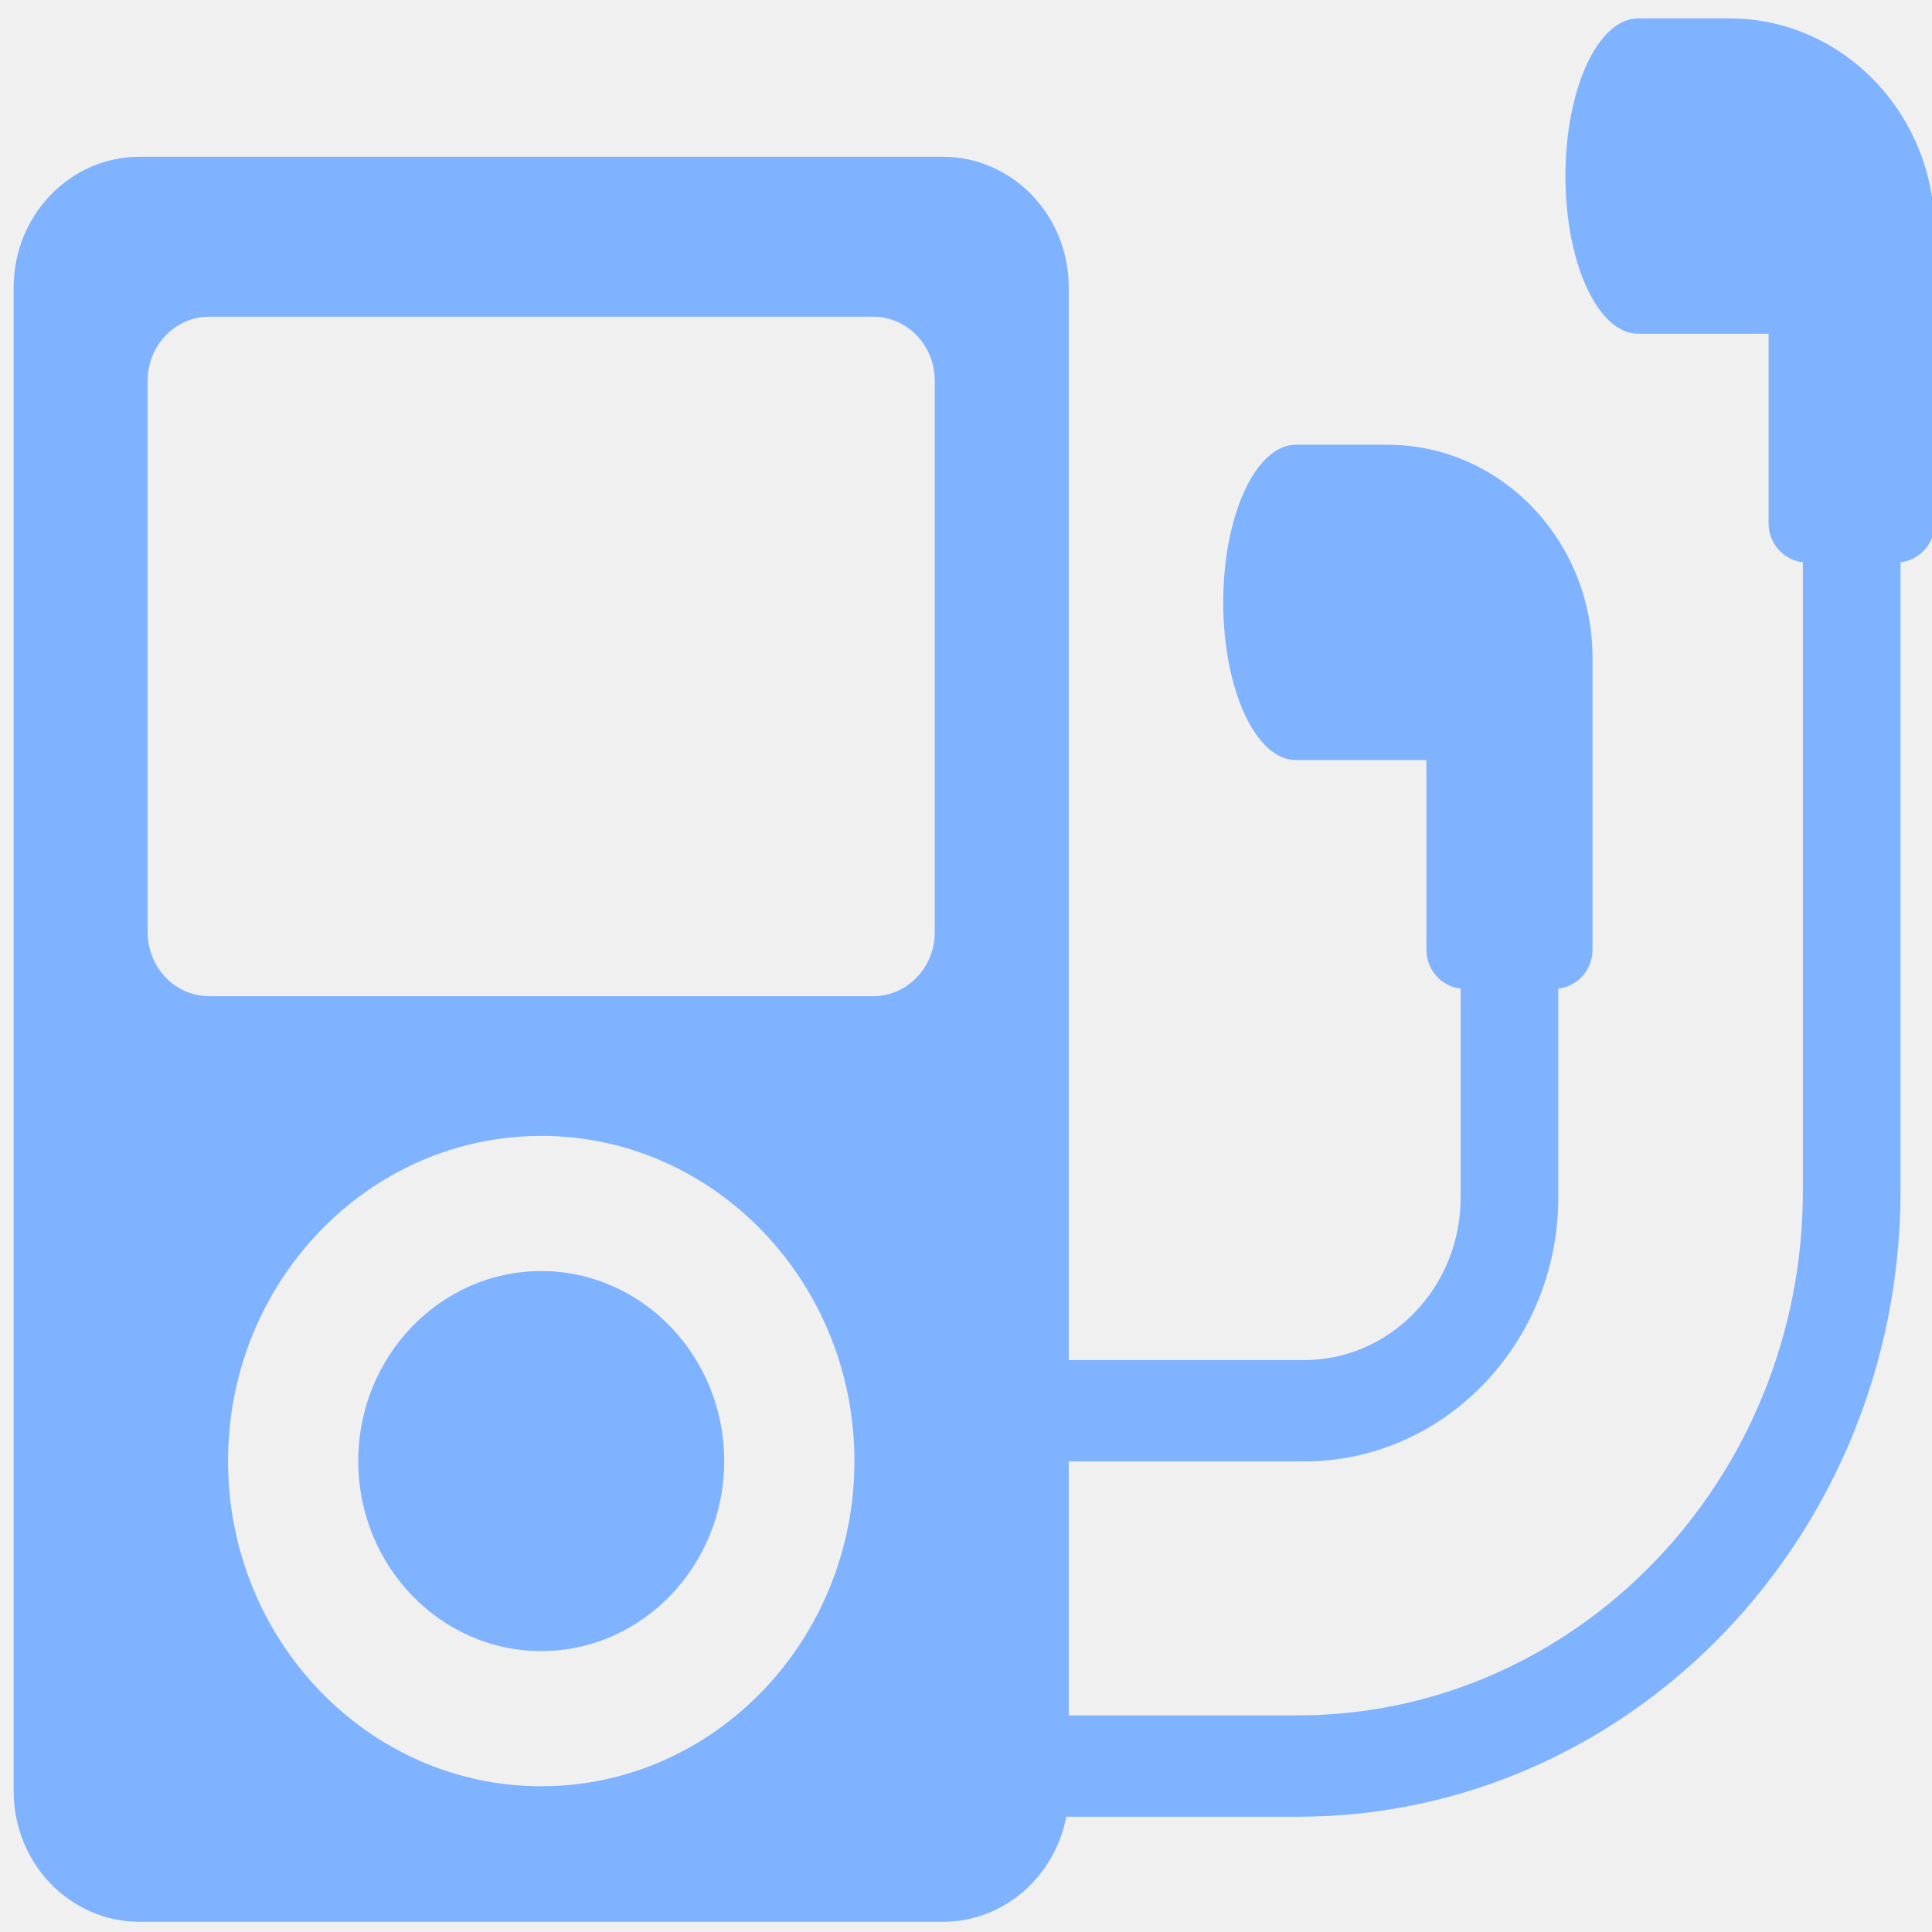
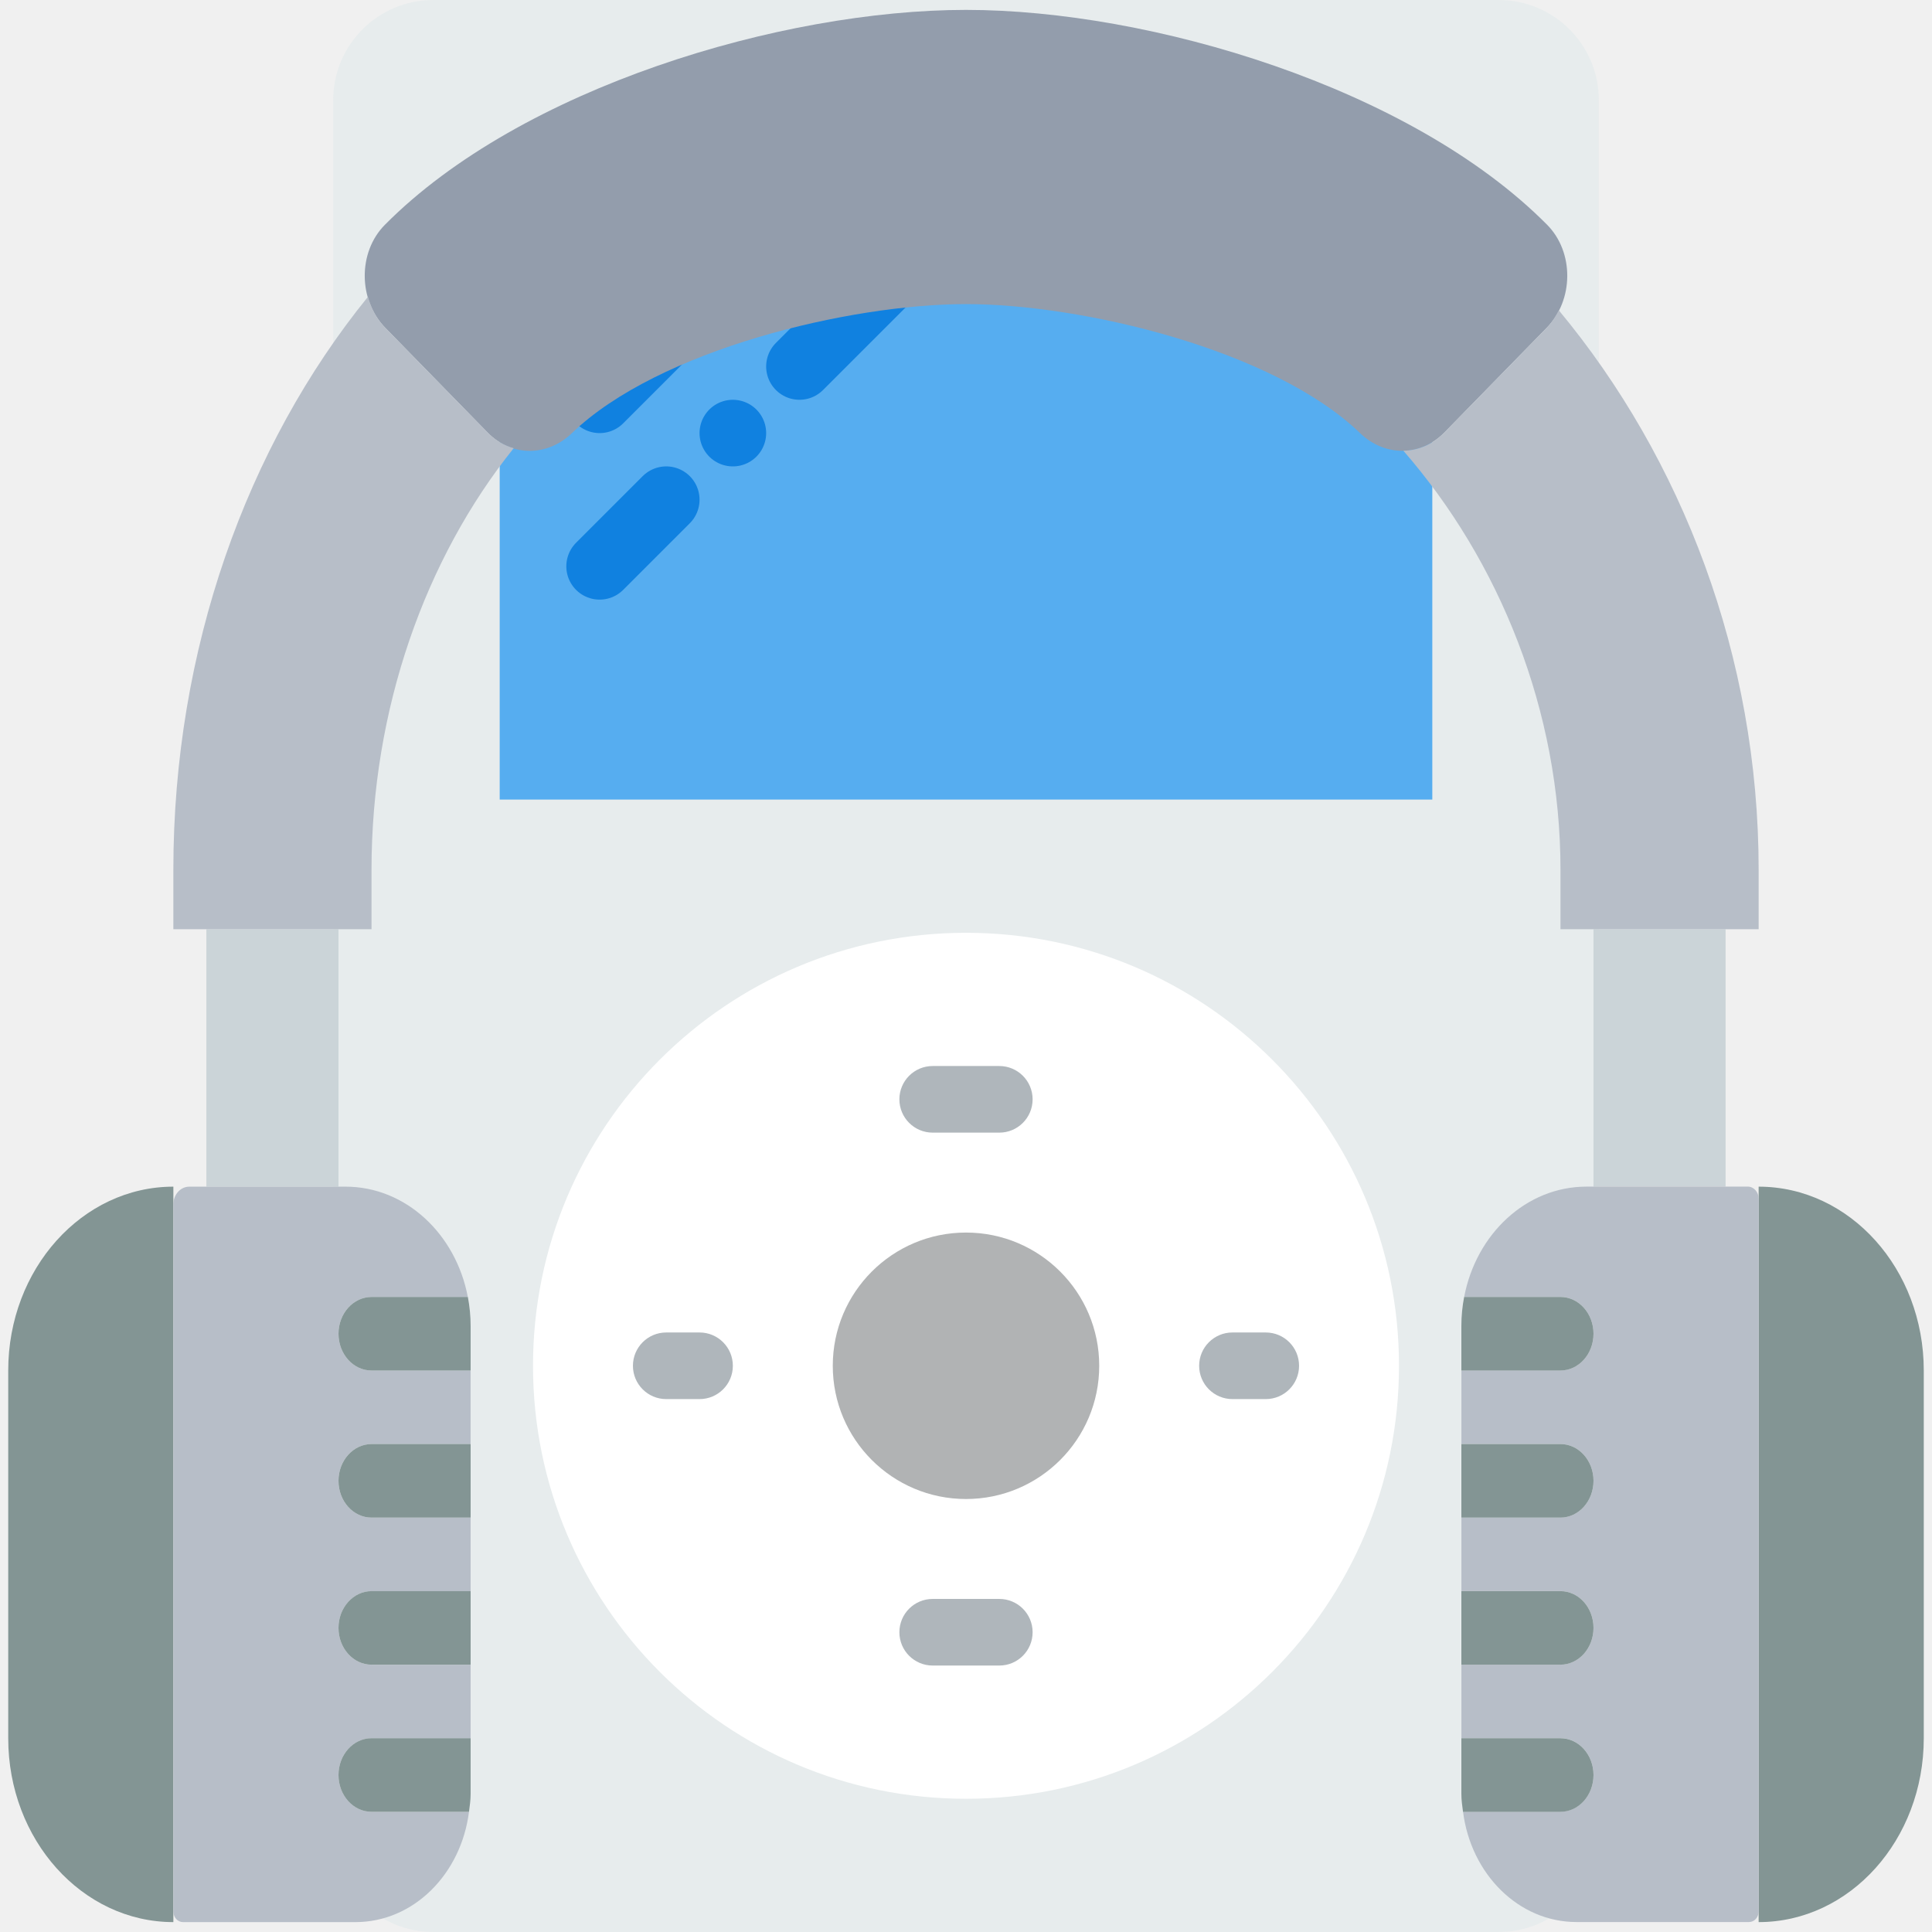
- <svg xmlns="http://www.w3.org/2000/svg" xmlns:xlink="http://www.w3.org/1999/xlink" viewBox="0 0 48 48" id="svg2" version="1.1">
-   <defs id="defs4">
-     <linearGradient gradientUnits="userSpaceOnUse" y2="517.62" x2="0" y1="545.62" id="2">
-       <stop stop-color="#d3d3d3" id="stop7" />
-       <stop offset="1" stop-color="#fcf9f9" id="stop9" />
-     </linearGradient>
-     <linearGradient gradientUnits="userSpaceOnUse" y2="517.09" x2="396.7" y1="544.04" x1="395.15" id="3">
-       <stop stop-color="#69159f" id="stop12" />
-       <stop offset="1" stop-color="#b92ff5" id="stop14" />
-     </linearGradient>
-     <linearGradient gradientUnits="userSpaceOnUse" x2="11.758" x1="2.819" xlink:href="#0" id="linearGradient16" />
-     <linearGradient id="0">
-       <stop stop-color="#333538" id="stop19" />
-       <stop offset="1" stop-color="#566069" id="stop21" />
-     </linearGradient>
-     <linearGradient gradientUnits="userSpaceOnUse" y2="517.22" x2="0" y1="545.22" id="1" xlink:href="#0" />
-   </defs>
-   <g id="g3" transform="matrix(0.08528283,0,0,0.0885492,0.3389938,-0.6767182)" style="fill:#80b3ff">
-     <g id="g5" style="fill:#80b3ff">
-       <g id="g7" style="fill:#80b3ff">
-         <path d="m 153.704,364.272 c -29.4,0 -53.317,23.91 -53.317,53.302 0,29.399 23.919,53.319 53.317,53.319 29.393,0 53.301,-23.92 53.301,-53.319 0.002,-29.392 -23.909,-53.302 -53.301,-53.302 z" id="path9" style="fill:#80b3ff" />
-         <path d="m 499.843,12.801 -26.596,0 c -11.695,0 -21.177,19.798 -21.177,44.235 0,24.437 9.48,44.244 21.177,44.244 l 38.005,0 0,53.162 c 0,5.759 4.398,10.335 9.992,10.965 l 0,176.317 c 0,81.174 -66.032,147.207 -147.206,147.207 l -66.661,0 0,-71.246 68.578,0 c 40.818,0 74.034,-33.217 74.034,-74.033 l 0,-58.614 c 5.583,-0.648 9.974,-5.204 9.974,-10.965 l 0,-53.17 0,-25.945 0,-2.724 c 0,-33.029 -26.779,-59.811 -59.811,-59.811 l -26.597,0 c -11.694,0 -21.178,19.807 -21.178,44.244 0,24.437 9.482,44.235 21.178,44.235 l 38.012,0 0,53.17 c 0,5.761 4.391,10.317 9.974,10.965 l 0,58.614 c 0,25.142 -20.444,45.589 -45.588,45.589 l -68.578,0 0,-300.94 c 0,-20.251 -16.42,-36.671 -36.671,-36.671 l -234.035,0 C 16.418,51.629 0,68.046 0,88.3 l 0,421.884 c 0,20.25 16.418,36.668 36.669,36.668 l 234.037,0 c 17.788,0 32.595,-12.666 35.946,-29.473 l 67.386,0 c 96.858,0 175.651,-78.793 175.651,-175.652 l 0,-176.318 c 5.575,-0.649 9.964,-5.214 9.964,-10.965 l 0,-53.163 0,-25.965 0,-2.703 c 0,-33.03 -26.781,-59.812 -59.81,-59.812 z M 153.704,508.823 c -50.318,0 -91.247,-40.929 -91.247,-91.248 0,-50.3 40.929,-91.229 91.247,-91.229 50.302,0 91.231,40.928 91.231,91.229 0,50.318 -40.929,91.248 -91.231,91.248 z M 56.977,287.147 c -9.9,0 -17.93,-8.028 -17.93,-17.928 l 0,-154.789 c 0,-9.9 8.03,-17.928 17.93,-17.928 l 193.431,0 c 9.896,0 17.928,8.03 17.928,17.928 l 0,154.789 c 0,9.9 -8.03,17.928 -17.928,17.928 l -193.431,0 0,0 z" id="path11" style="fill:#80b3ff" />
-       </g>
-     </g>
+ <svg xmlns="http://www.w3.org/2000/svg" version="1.1" id="Capa_1" x="0px" y="0px" viewBox="0 0 58.006 58.006" style="enable-background:new 0 0 58.006 58.006;" xml:space="preserve">
+   <defs id="defs61" />
+   <path style="fill:#E7ECED;" d="M44.997,58.006H13.01c-1.66,0-3.006-1.346-3.006-3.006V3.006C10.003,1.346,11.349,0,13.01,0h31.987  c1.66,0,3.006,1.346,3.006,3.006V55C48.003,56.66,46.657,58.006,44.997,58.006z" id="path3" />
+   <circle style="fill:#FFFFFF;" cx="29.003" cy="41.006" r="13" id="circle5" />
+   <circle style="fill:#B1B3B4;" cx="29.003" cy="41.006" r="4" id="circle7" />
+   <g id="g9">
+     <path style="fill:#AFB6BB;" d="M30.003,32.006h-2c-0.553,0-1,0.448-1,1s0.447,1,1,1h2c0.553,0,1-0.448,1-1   S30.556,32.006,30.003,32.006z" id="path11" />
+     <path style="fill:#AFB6BB;" d="M30.003,48.006h-2c-0.553,0-1,0.448-1,1s0.447,1,1,1h2c0.553,0,1-0.448,1-1   S30.556,48.006,30.003,48.006z" id="path13" />
+     <path style="fill:#AFB6BB;" d="M38.003,40.006h-1c-0.553,0-1,0.448-1,1s0.447,1,1,1h1c0.553,0,1-0.448,1-1   S38.556,40.006,38.003,40.006z" id="path15" />
+     <path style="fill:#AFB6BB;" d="M21.003,40.006h-1c-0.553,0-1,0.448-1,1s0.447,1,1,1h1c0.553,0,1-0.448,1-1   S21.556,40.006,21.003,40.006z" id="path17" />
+   </g>
+   <rect x="15.003" y="5.006" style="fill:#56ADF0;" width="28" height="19" id="rect19" />
+   <line style="fill:none;stroke:#1081E0;stroke-width:2;stroke-linecap:round;stroke-miterlimit:10;" x1="18.003" y1="12.003" x2="22.003" y2="8.003" id="line21" />
+   <line style="fill:none;stroke:#1081E0;stroke-width:2;stroke-linecap:round;stroke-miterlimit:10;" x1="18.003" y1="17.003" x2="20.003" y2="15.003" id="line23" />
+   <line style="fill:none;stroke:#1081E0;stroke-width:2;stroke-linecap:round;stroke-miterlimit:10;" x1="22.003" y1="13.003" x2="22.003" y2="13.003" id="line25" />
+   <line style="fill:none;stroke:#1081E0;stroke-width:2;stroke-linecap:round;stroke-miterlimit:10;" x1="24.003" y1="11.003" x2="27.003" y2="8.003" id="line27" />
+   <g id="g29" />
+   <g id="g31" />
+   <g id="g33" />
+   <g id="g35" />
+   <g id="g37" />
+   <g id="g39" />
+   <g id="g41" />
+   <g id="g43" />
+   <g id="g45" />
+   <g id="g47" />
+   <g id="g49" />
+   <g id="g51" />
+   <g id="g53" />
+   <g id="g55" />
+   <g id="g57" />
+   <rect x="6.196" y="27.899" style="fill:#cbd4d8" width="3.966" height="7.728" id="rect3" />
+   <rect x="47.843" y="27.899" style="fill:#cbd4d8" width="3.966" height="7.728" id="rect5" />
+   <path style="fill:#839594" d="m 5.205,57.709 0,0 c -2.738,0 -4.958,-2.472 -4.958,-5.52 l 0,-11.041 c 0,-3.048 2.22,-5.52 4.958,-5.52 l 0,0 0,22.081 z" id="path7" />
+   <path style="fill:#839594" d="m 52.801,57.709 0,0 0,-22.081 0,0 c 2.738,0 4.958,2.472 4.958,5.52 l 0,11.041 c 0,3.048 -2.22,5.52 -4.958,5.52 z" id="path9" />
+   <path style="fill:#b7bec8" d="m 11.154,45.564 c -0.547,0 -0.992,-0.494 -0.992,-1.104 0,-0.611 0.444,-1.104 0.992,-1.104 l 2.975,0 0,-2.208 -2.975,0 c -0.547,0 -0.992,-0.494 -0.992,-1.104 0,-0.611 0.444,-1.104 0.992,-1.104 l 2.892,0 c -0.359,-1.891 -1.865,-3.312 -3.671,-3.312 l -4.69,0 c -0.266,0 -0.48,0.238 -0.48,0.533 l 0,21.228 c 0,0.177 0.129,0.32 0.288,0.32 l 5.18,0 c 1.744,0 3.172,-1.443 3.408,-3.312 l -2.926,0 c -0.547,0 -0.992,-0.494 -0.992,-1.104 0,-0.611 0.444,-1.104 0.992,-1.104 l 2.975,0 0,-2.208 -2.975,0 c -0.547,0 -0.992,-0.494 -0.992,-1.104 0,-0.611 0.444,-1.104 0.992,-1.104 l 2.975,0 0,-2.208 -2.975,0 z" id="path11-5" />
+   <path style="fill:#839594" d="m 10.163,40.044 c 0,0.611 0.444,1.104 0.992,1.104 l 2.975,0 0,-1.339 c 0,-0.298 -0.03,-0.588 -0.083,-0.869 l -2.892,0 c -0.547,0 -0.992,0.494 -0.992,1.104 z" id="path13-4" />
+   <path style="fill:#839594" d="m 10.163,44.46 c 0,0.611 0.444,1.104 0.992,1.104 l 2.975,0 0,-2.208 -2.975,0 c -0.547,0 -0.992,0.494 -0.992,1.104 z" id="path15-9" />
+   <path style="fill:#839594" d="m 10.163,48.876 c 0,0.611 0.444,1.104 0.992,1.104 l 2.975,0 0,-2.208 -2.975,0 c -0.547,0 -0.992,0.494 -0.992,1.104 z" id="path17-3" />
+   <path style="fill:#839594" d="m 10.163,53.293 c 0,0.611 0.444,1.104 0.992,1.104 l 2.926,0 c 0.023,-0.177 0.049,-0.353 0.049,-0.537 l 0,-1.672 -2.975,0 c -0.547,0 -0.992,0.494 -0.992,1.104 z" id="path19" />
+   <path style="fill:#b7bec8" d="m 52.473,35.627 -4.842,0 c -1.806,0 -3.312,1.421 -3.671,3.312 l 2.892,0 c 0.547,0 0.992,0.494 0.992,1.104 0,0.611 -0.444,1.104 -0.992,1.104 l -2.975,0 0,2.208 2.975,0 c 0.547,0 0.992,0.494 0.992,1.104 0,0.611 -0.444,1.104 -0.992,1.104 l -2.975,0 0,2.208 2.975,0 c 0.547,0 0.992,0.494 0.992,1.104 0,0.611 -0.444,1.104 -0.992,1.104 l -2.975,0 0,2.208 2.975,0 c 0.547,0 0.992,0.494 0.992,1.104 0,0.611 -0.444,1.104 -0.992,1.104 l -2.926,0 c 0.236,1.869 1.664,3.312 3.408,3.312 l 5.18,0 c 0.159,0 0.288,-0.144 0.288,-0.32 l 0,-21.397 c 0,-0.201 -0.147,-0.364 -0.328,-0.364 z" id="path21" />
+   <path style="fill:#839594" d="m 47.843,40.044 c 0,-0.611 -0.444,-1.104 -0.992,-1.104 l -2.892,0 c -0.054,0.28 -0.083,0.571 -0.083,0.869 l 0,1.339 2.975,0 c 0.547,0 0.992,-0.494 0.992,-1.104 z" id="path23" />
+   <path style="fill:#839594" d="m 47.843,44.46 c 0,-0.611 -0.444,-1.104 -0.992,-1.104 l -2.975,0 0,2.208 2.975,0 c 0.547,0 0.992,-0.494 0.992,-1.104 z" id="path25" />
+   <path style="fill:#839594" d="m 47.843,48.876 c 0,-0.611 -0.444,-1.104 -0.992,-1.104 l -2.975,0 0,2.208 2.975,0 c 0.547,0 0.992,-0.494 0.992,-1.104 z" id="path27" />
+   <path style="fill:#839594" d="m 47.843,53.293 c 0,-0.611 -0.444,-1.104 -0.992,-1.104 l -2.975,0 0,1.672 c 0,0.184 0.026,0.36 0.049,0.537 l 2.926,0 c 0.547,0 0.992,-0.494 0.992,-1.104 z" id="path29" />
+   <path style="fill:#939dac" d="m 43.364,12.988 c -0.714,0.73 -1.796,0.723 -2.528,0.017 C 38.232,10.494 32.487,9.13 29.003,9.13 c -3.484,0 -9.229,1.365 -11.834,3.876 -0.733,0.707 -1.815,0.713 -2.528,-0.017 L 11.567,9.843 C 10.756,9.013 10.739,7.573 11.555,6.75 15.643,2.626 23.473,0.297 29.003,0.297 c 5.53,0 13.36,2.328 17.448,6.452 0.816,0.824 0.799,2.263 -0.012,3.093 l -3.075,3.147 z" id="path31" />
+   <g id="g33-7" transform="matrix(0.9915982,0,0,1.10407,0.2466528,-3.015042)" style="fill:#b7bec8">
+     <path style="fill:#b7bec8" d="m 14.517,14.495 -3.101,-2.85 C 11.158,11.408 10.99,11.114 10.892,10.802 7.219,14.868 5,20.396 5,26.386 L 5,28 l 6,0 0,-1.614 C 11,22.02 12.622,17.924 15.304,14.92 15.02,14.844 14.748,14.708 14.517,14.495 Z" id="path35" />
+     <path style="fill:#b7bec8" d="m 46.949,11.169 c -0.097,0.172 -0.212,0.335 -0.365,0.476 l -3.101,2.85 c -0.353,0.324 -0.794,0.486 -1.24,0.493 C 45.147,17.987 47,22.051 47,26.386 l 0,1.614 6,0 0,-1.614 C 53,20.574 50.676,15.198 46.949,11.169 Z" id="path37" />
  </g>
</svg>
